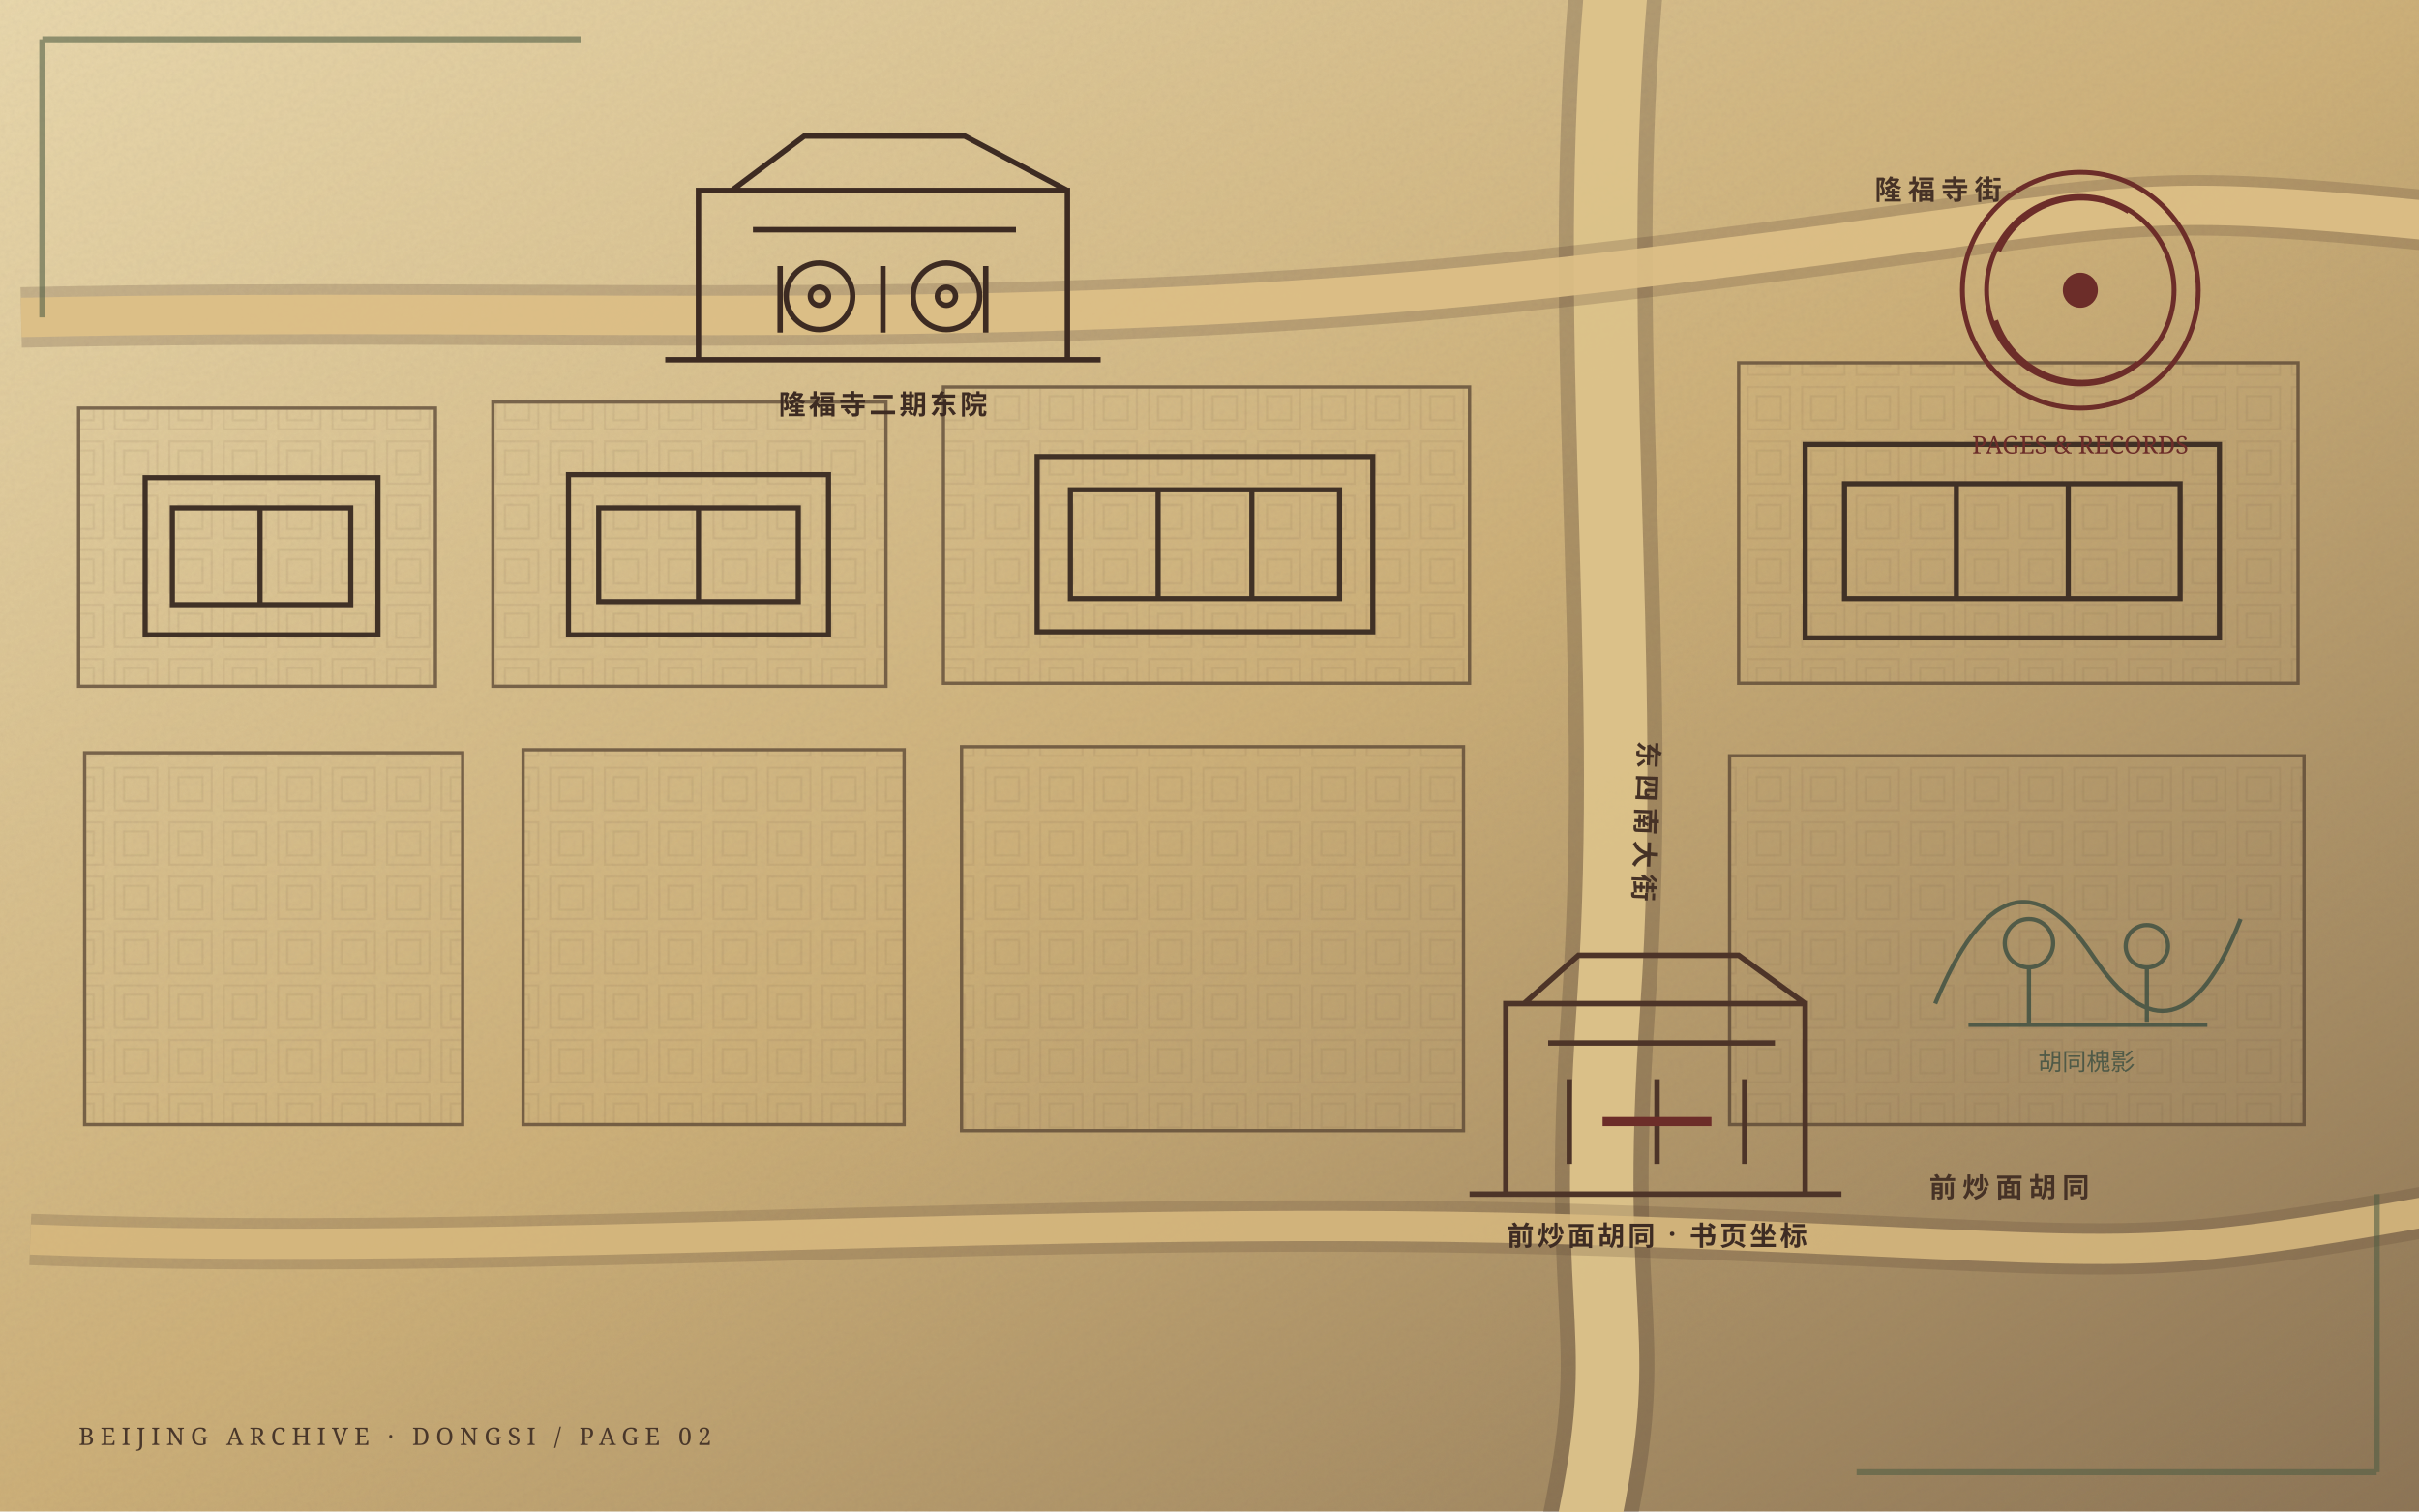
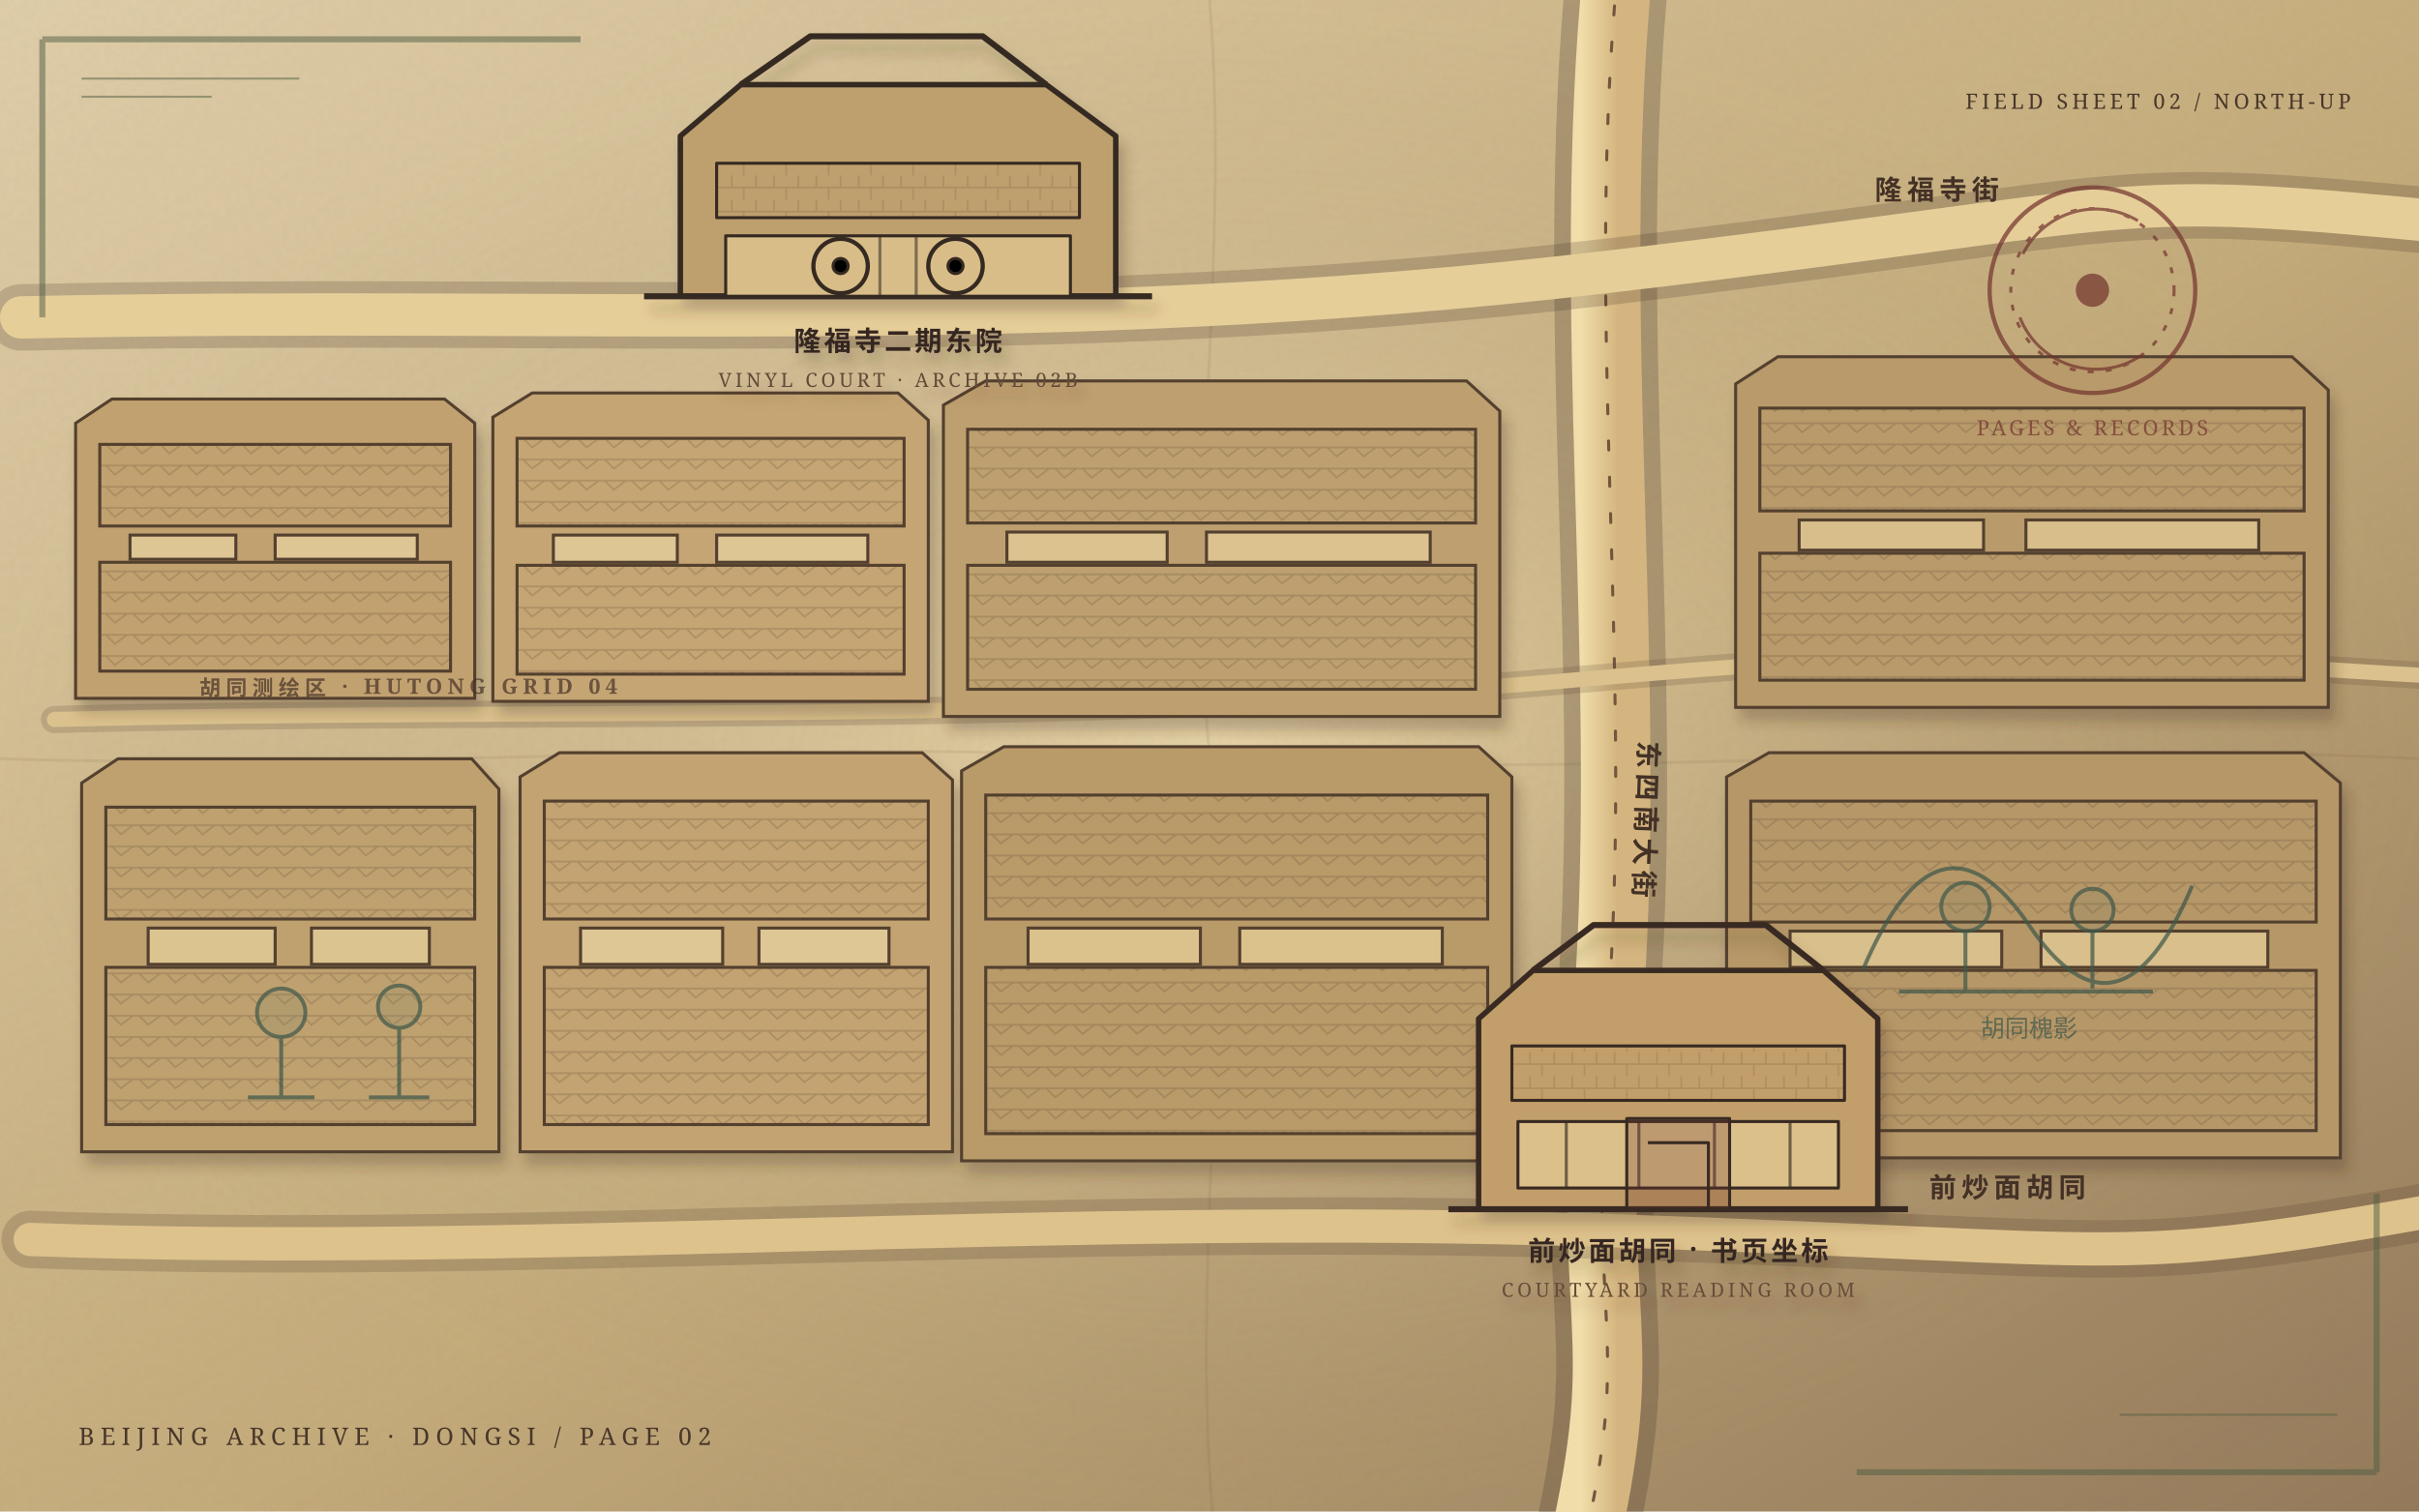
<svg xmlns="http://www.w3.org/2000/svg" viewBox="0 0 800 500">
  <defs>
    <linearGradient id="paper" x1="0" y1="0" x2="1" y2="1">
-       <stop stop-color="#e9d8ad" />
-       <stop offset=".5" stop-color="#cdb079" />
-       <stop offset="1" stop-color="#8c7455" />
+       <stop stop-color="#f0e0b9" />
+       <stop offset=".54" stop-color="#d2b984" />
+       <stop offset="1" stop-color="#9a805f" />
+     </linearGradient>
+     <radialGradient id="light">
+       <stop stop-color="#fff4d3" stop-opacity=".42" />
+       <stop offset="1" stop-color="#654d39" stop-opacity=".12" />
+     </radialGradient>
+     <linearGradient id="road">
+       <stop stop-color="#f0dda9" />
+       <stop offset="1" stop-color="#d4b57f" />
    </linearGradient>
    <filter id="grain">
-       <feTurbulence type="fractalNoise" baseFrequency=".62" numOctaves="4" seed="34" />
-       <feColorMatrix values="0 0 0 0 .2 0 0 0 0 .16 0 0 0 0 .1 0 0 0 .17 0" />
+       <feTurbulence type="fractalNoise" baseFrequency=".43" numOctaves="2" seed="34" />
+       <feColorMatrix values="0 0 0 0 .2 0 0 0 0 .16 0 0 0 0 .1 0 0 0 .085 0" />
    </filter>
-     <pattern id="court" width="18" height="18" patternUnits="userSpaceOnUse">
-       <path d="M2 2h14v14H2zM5 5h8v8H5z" fill="none" stroke="#5c4733" stroke-opacity=".11" stroke-width=".7" />
+     <filter id="shadow" x="-20%" y="-20%" width="150%" height="160%">
+       <feDropShadow dx="2" dy="4" stdDeviation="2.2" flood-color="#463226" flood-opacity=".28" />
+     </filter>
+     <pattern id="tile" width="9" height="7" patternUnits="userSpaceOnUse">
+       <path d="M0 1h9M1 1l3 3 4-3" fill="none" stroke="#564130" stroke-opacity=".22" stroke-width=".55" />
+     </pattern>
+     <pattern id="brick" width="14" height="8" patternUnits="userSpaceOnUse">
+       <path d="M0 0h14M0 8h14M7 0v4M3 4v4M11 4v4" fill="none" stroke="#5b4431" stroke-opacity=".18" stroke-width=".55" />
    </pattern>
  </defs>
  <rect width="800" height="500" fill="url(#paper)" />
-   <rect width="800" height="500" filter="url(#grain)" opacity=".46" />
-   <path d="M535-10C524 104 540 218 532 332S541 436 523 515" fill="none" stroke="#3f2f26" stroke-width="31" opacity=".24" />
-   <path d="M535-10C524 104 540 218 532 332S541 436 523 515" fill="none" stroke="#e0c58c" stroke-width="21" opacity=".92" />
-   <path d="M7 105C193 101 343 112 531 90S691 62 814 74" fill="none" stroke="#4a3428" stroke-width="20" opacity=".2" />
-   <path d="M7 105C193 101 343 112 531 90S691 62 814 74" fill="none" stroke="#dfc187" stroke-width="13" opacity=".9" />
-   <path d="M10 410C171 416 348 401 530 407S696 420 813 399" fill="none" stroke="#4a3428" stroke-width="17" opacity=".18" />
-   <path d="M10 410C171 416 348 401 530 407S696 420 813 399" fill="none" stroke="#dabb80" stroke-width="10" opacity=".84" />
-   <g fill="url(#court)" stroke="#53402f" stroke-width="1.1" opacity=".72">
-     <path d="M26 135h118v92H26zM163 133h130v94H163zM312 128h174v98H312zM575 120h185v106H575z" />
-     <path d="M28 249h125v123H28zM173 248h126v124H173zM318 247h166v127H318zM572 250h190v122H572z" />
+   <rect width="800" height="500" fill="url(#light)" />
+   <rect width="800" height="500" filter="url(#grain)" opacity=".5" />
+   <g fill="none" stroke="#674c38" opacity=".1">
+     <path d="M400 0c7 85-8 167 0 250s-6 168 1 250" />
+     <path d="M0 251c132 4 260-7 400 0s266-7 400 0" />
  </g>
-   <g fill="none" stroke="#403126" stroke-width="1.7">
-     <path d="M48 158h77v52H48zM57 168h59v32H57zM86 168v32" />
-     <path d="M188 157h86v53h-86zM198 168h66v31h-66zM231 168v31" />
-     <path d="M343 151h111v58H343zM354 162h89v36H354zM383 162v36M414 162v36" />
-     <path d="M597 147h137v64H597zM610 160h111v38H610zM647 160v38M684 160v38" />
+   <g fill="none" stroke-linecap="round">
+     <path d="M535-10C524 104 540 218 532 332S541 436 523 515" stroke="#45352b" stroke-width="34" opacity=".26" />
+     <path d="M535-10C524 104 540 218 532 332S541 436 523 515" stroke="url(#road)" stroke-width="23" />
+     <path d="M535-10C524 104 540 218 532 332S541 436 523 515" stroke="#72563e" stroke-width="1" stroke-dasharray="3 9" />
+     <path d="M7 105C193 101 343 112 531 90S691 62 814 74" stroke="#49362a" stroke-width="22" opacity=".22" />
+     <path d="M7 105C193 101 343 112 531 90S691 62 814 74" stroke="#e6ce99" stroke-width="14" />
+     <path d="M10 410C171 416 348 401 530 407S696 420 813 399" stroke="#49362a" stroke-width="19" opacity=".2" />
+     <path d="M10 410C171 416 348 401 530 407S696 420 813 399" stroke="#dec28c" stroke-width="11" />
+     <path d="M18 238C176 234 350 240 520 225S696 218 812 224" stroke="#5a4432" stroke-width="9" opacity=".2" />
+     <path d="M18 238C176 234 350 240 520 225S696 218 812 224" stroke="#dbc18d" stroke-width="5" />
  </g>
-   <g transform="translate(548 350)" fill="none" stroke="#4d3428" stroke-width="1.8">
-     <path d="M-50 45V-18h99v63M-62 45H61M-44-18l18-16h53l22 16M-36-5h75M-29 7v28M0 7v28M29 7v28" />
-     <path d="M-18 21h36" stroke="#6c2d29" stroke-width="3" />
-     <text x="0" y="62" text-anchor="middle" fill="#3e2c23" stroke="none" font-family="serif" font-size="9" font-weight="700" letter-spacing="1">前炒面胡同 · 书页坐标</text>
+   <g stroke="#53402f" stroke-width="1" filter="url(#shadow)">
+     <g transform="translate(25 132)">
+       <path d="M0 8 12 0h110l10 8v91H0Z" fill="#c2a16f" />
+       <path d="M8 15h116v27H8zM8 54h116v36H8z" fill="url(#tile)" />
+       <path d="M18 45h35v8H18zM66 45h47v8H66z" fill="#ddc594" />
+     </g>
+     <g transform="translate(163 130)">
+       <path d="M0 8 13 0h121l10 9v93H0Z" fill="#c5a573" />
+       <path d="M8 15h128v29H8zM8 57h128v36H8z" fill="url(#tile)" />
+       <path d="M20 47h41v9H20zM74 47h50v9H74z" fill="#ddc594" />
+     </g>
+     <g transform="translate(312 126)">
+       <path d="M0 8 14 0h159l11 10v101H0Z" fill="#bea06f" />
+       <path d="M8 16h168v31H8zM8 61h168v41H8z" fill="url(#tile)" />
+       <path d="M21 50h53v10H21zM87 50h74v10H87z" fill="#dbc28f" />
+     </g>
+     <g transform="translate(574 118)">
+       <path d="M0 9 14 0h170l12 11v105H0Z" fill="#b99a6b" />
+       <path d="M8 17h180v34H8zM8 65h180v42H8z" fill="url(#tile)" />
+       <path d="M21 54h61v10H21zM96 54h77v10H96z" fill="#d8be8b" />
+     </g>
+     <g transform="translate(27 251)">
+       <path d="M0 8 12 0h117l9 10v120H0Z" fill="#bfa170" />
+       <path d="M8 16h122v37H8zM8 69h122v52H8z" fill="url(#tile)" />
+       <path d="M22 56h42v12H22zM76 56h39v12H76z" fill="#dcc491" />
+     </g>
+     <g transform="translate(172 249)">
+       <path d="M0 8 13 0h120l10 9v123H0Z" fill="#c3a371" />
+       <path d="M8 16h127v39H8zM8 71h127v52H8z" fill="url(#tile)" />
+       <path d="M20 58h47v12H20zM79 58h43v12H79z" fill="#dec795" />
+     </g>
+     <g transform="translate(318 247)">
+       <path d="M0 8 14 0h157l11 10v127H0Z" fill="#b99a69" />
+       <path d="M8 16h166v41H8zM8 73h166v55H8z" fill="url(#tile)" />
+       <path d="M22 60h57v12H22zM92 60h67v12H92z" fill="#dbc28d" />
+     </g>
+     <g transform="translate(571 249)">
+       <path d="M0 8 14 0h177l12 10v124H0Z" fill="#b69768" />
+       <path d="M8 16h187v40H8zM8 72h187v53H8z" fill="url(#tile)" />
+       <path d="M21 59h70v12H21zM104 59h75v12H104z" fill="#d8bf8b" />
+     </g>
  </g>
-   <g transform="translate(292 88)" fill="none" stroke="#3d2b22" stroke-width="1.8">
-     <path d="M-61 31V-25h122v56M-72 31H72M-50-25l24-18h53l34 18M-43-12h87M-34 0v22M0 0v22M34 0v22" />
-     <circle cx="-21" cy="10" r="11" />
-     <circle cx="21" cy="10" r="11" />
-     <circle cx="-21" cy="10" r="3" />
-     <circle cx="21" cy="10" r="3" />
-     <text x="0" y="49" text-anchor="middle" fill="#3d2b22" stroke="none" font-family="serif" font-size="9" font-weight="700" letter-spacing="1">隆福寺二期东院</text>
+   <g transform="translate(489 328)" stroke="#382a22" stroke-linejoin="round" filter="url(#shadow)">
+     <path d="M0 72V9L18-7h96l18 16v63Z" fill="#c29f6a" stroke-width="1.8" />
+     <path d="M18-7 38-22h57l19 15M-10 72h152" fill="none" stroke-width="2" />
+     <path d="M11 18h110v18H11z" fill="url(#brick)" />
+     <path d="M13 43h106v22H13z" fill="#dbc08a" />
+     <path d="M29 43v22M53 43v22M78 43v22M103 43v22" opacity=".65" />
+     <path d="M49 42h34v30H49z" fill="#6f342e" fill-opacity=".27" />
+     <path d="M56 50h20v22" fill="none" />
+     <text x="66" y="89" text-anchor="middle" fill="#352820" stroke="none" font-family="serif" font-size="9" font-weight="700" letter-spacing="1">前炒面胡同 · 书页坐标</text>
+     <text x="66" y="101" text-anchor="middle" fill="#674d38" stroke="none" font-family="serif" font-size="6.5" letter-spacing="1.2">COURTYARD READING ROOM</text>
  </g>
-   <g transform="translate(690 302)" fill="none" stroke="#344a3e" stroke-width="1.4" opacity=".76">
-     <path d="M-50 30q24-58 52-16t49-12" />
-     <circle cx="-19" cy="10" r="8" />
-     <circle cx="20" cy="11" r="7" />
-     <path d="M-19 18v19M20 18v18M-39 37h79" />
-     <text y="52" text-anchor="middle" fill="#344a3e" stroke="none" font-size="8">胡同槐影</text>
+   <g transform="translate(225 38)" stroke="#362920" stroke-linejoin="round" filter="url(#shadow)">
+     <path d="M0 60V7L20-10h101l23 17v53Z" fill="#bea06e" stroke-width="1.8" />
+     <path d="M20-10 43-26h57l21 16M-12 60h168" fill="none" stroke-width="2" />
+     <path d="M12 16h120v18H12z" fill="url(#brick)" />
+     <path d="M15 40h114v20H15z" fill="#d8bd88" />
+     <circle cx="53" cy="50" r="9" fill="none" stroke-width="1.4" />
+     <circle cx="53" cy="50" r="2.5" />
+     <circle cx="91" cy="50" r="9" fill="none" stroke-width="1.4" />
+     <circle cx="91" cy="50" r="2.5" />
+     <path d="M66 40v20M78 40v20" opacity=".55" />
+     <text x="72" y="78" text-anchor="middle" fill="#342820" stroke="none" font-family="serif" font-size="9" font-weight="700" letter-spacing="1">隆福寺二期东院</text>
+     <text x="72" y="90" text-anchor="middle" fill="#644a37" stroke="none" font-family="serif" font-size="6.5" letter-spacing="1.2">VINYL COURT · ARCHIVE 02B</text>
  </g>
-   <g fill="#463226" font-family="serif" font-size="9" font-weight="700" letter-spacing="2">
+   <g fill="none" stroke="#3f5749" stroke-width="1.3" opacity=".72">
+     <g transform="translate(671 286)">
+       <path d="M-55 35q25-59 55-15t54-13" />
+       <circle cx="-21" cy="14" r="8" fill="#6d7d68" fill-opacity=".2" />
+       <circle cx="21" cy="15" r="7" fill="#6d7d68" fill-opacity=".2" />
+       <path d="M-21 22v20M21 22v19M-43 42h84" />
+       <text y="57" text-anchor="middle" fill="#3f5749" stroke="none" font-size="8">胡同槐影</text>
+     </g>
+     <g transform="translate(93 335)">
+       <circle r="8" fill="#6d7d68" fill-opacity=".2" />
+       <path d="M0 8v20M-11 28h22" />
+       <circle cx="39" cy="-2" r="7" fill="#6d7d68" fill-opacity=".2" />
+       <path d="M39 5v23M29 28h20" />
+     </g>
+   </g>
+   <g fill="#443126" font-family="serif" font-size="9" font-weight="700" letter-spacing="1.7">
    <text x="542" y="245" transform="rotate(92 542 245)">东四南大街</text>
    <text x="638" y="396">前炒面胡同</text>
    <text x="620" y="66">隆福寺街</text>
+     <text x="66" y="230" font-size="7" opacity=".7">胡同测绘区 · HUTONG GRID 04</text>
  </g>
-   <g transform="translate(688 96)" fill="none" stroke="#6c2d29" stroke-width="1.6">
-     <circle r="39" />
-     <circle r="31" />
-     <circle r="5" fill="#6c2d29" />
-     <path d="M-27-13A30 30 0 0 1 16-26M-28 10A30 30 0 0 0 19 24" />
-     <text y="54" text-anchor="middle" fill="#6c2d29" stroke="none" font-family="serif" font-size="8">PAGES &amp; RECORDS</text>
+   <g transform="translate(692 96)" fill="none" stroke="#71322c" opacity=".7">
+     <circle r="34" stroke-width="1.4" />
+     <circle r="27" stroke-dasharray="2 4" />
+     <circle r="5" fill="#71322c" />
+     <path d="M-23-12A27 27 0 0 1 15-23M-24 9A27 27 0 0 0 17 21" />
+     <text y="48" text-anchor="middle" fill="#71322c" stroke="none" font-family="serif" font-size="7" letter-spacing="1">PAGES &amp; RECORDS</text>
  </g>
-   <path d="M14 13h178M14 13v92M786 487H614M786 487v-92" fill="none" stroke="#4f5d43" stroke-width="2" opacity=".58" />
-   <text x="26" y="478" fill="#49372a" font-family="serif" font-size="8" letter-spacing="2">BEIJING ARCHIVE · DONGSI / PAGE 02</text>
+   <g fill="none" stroke="#4f5d43" opacity=".5">
+     <path d="M14 13h178M14 13v92M786 487H614M786 487v-92" stroke-width="2" />
+     <path d="M27 26h72M27 32h43M701 468h72" stroke-width=".7" />
+   </g>
+   <g fill="#49372a" font-family="serif">
+     <text x="26" y="478" font-size="8" letter-spacing="2">BEIJING ARCHIVE · DONGSI / PAGE 02</text>
+     <text x="650" y="36" font-size="7" letter-spacing="1.3">FIELD SHEET 02 / NORTH-UP</text>
+   </g>
</svg>
